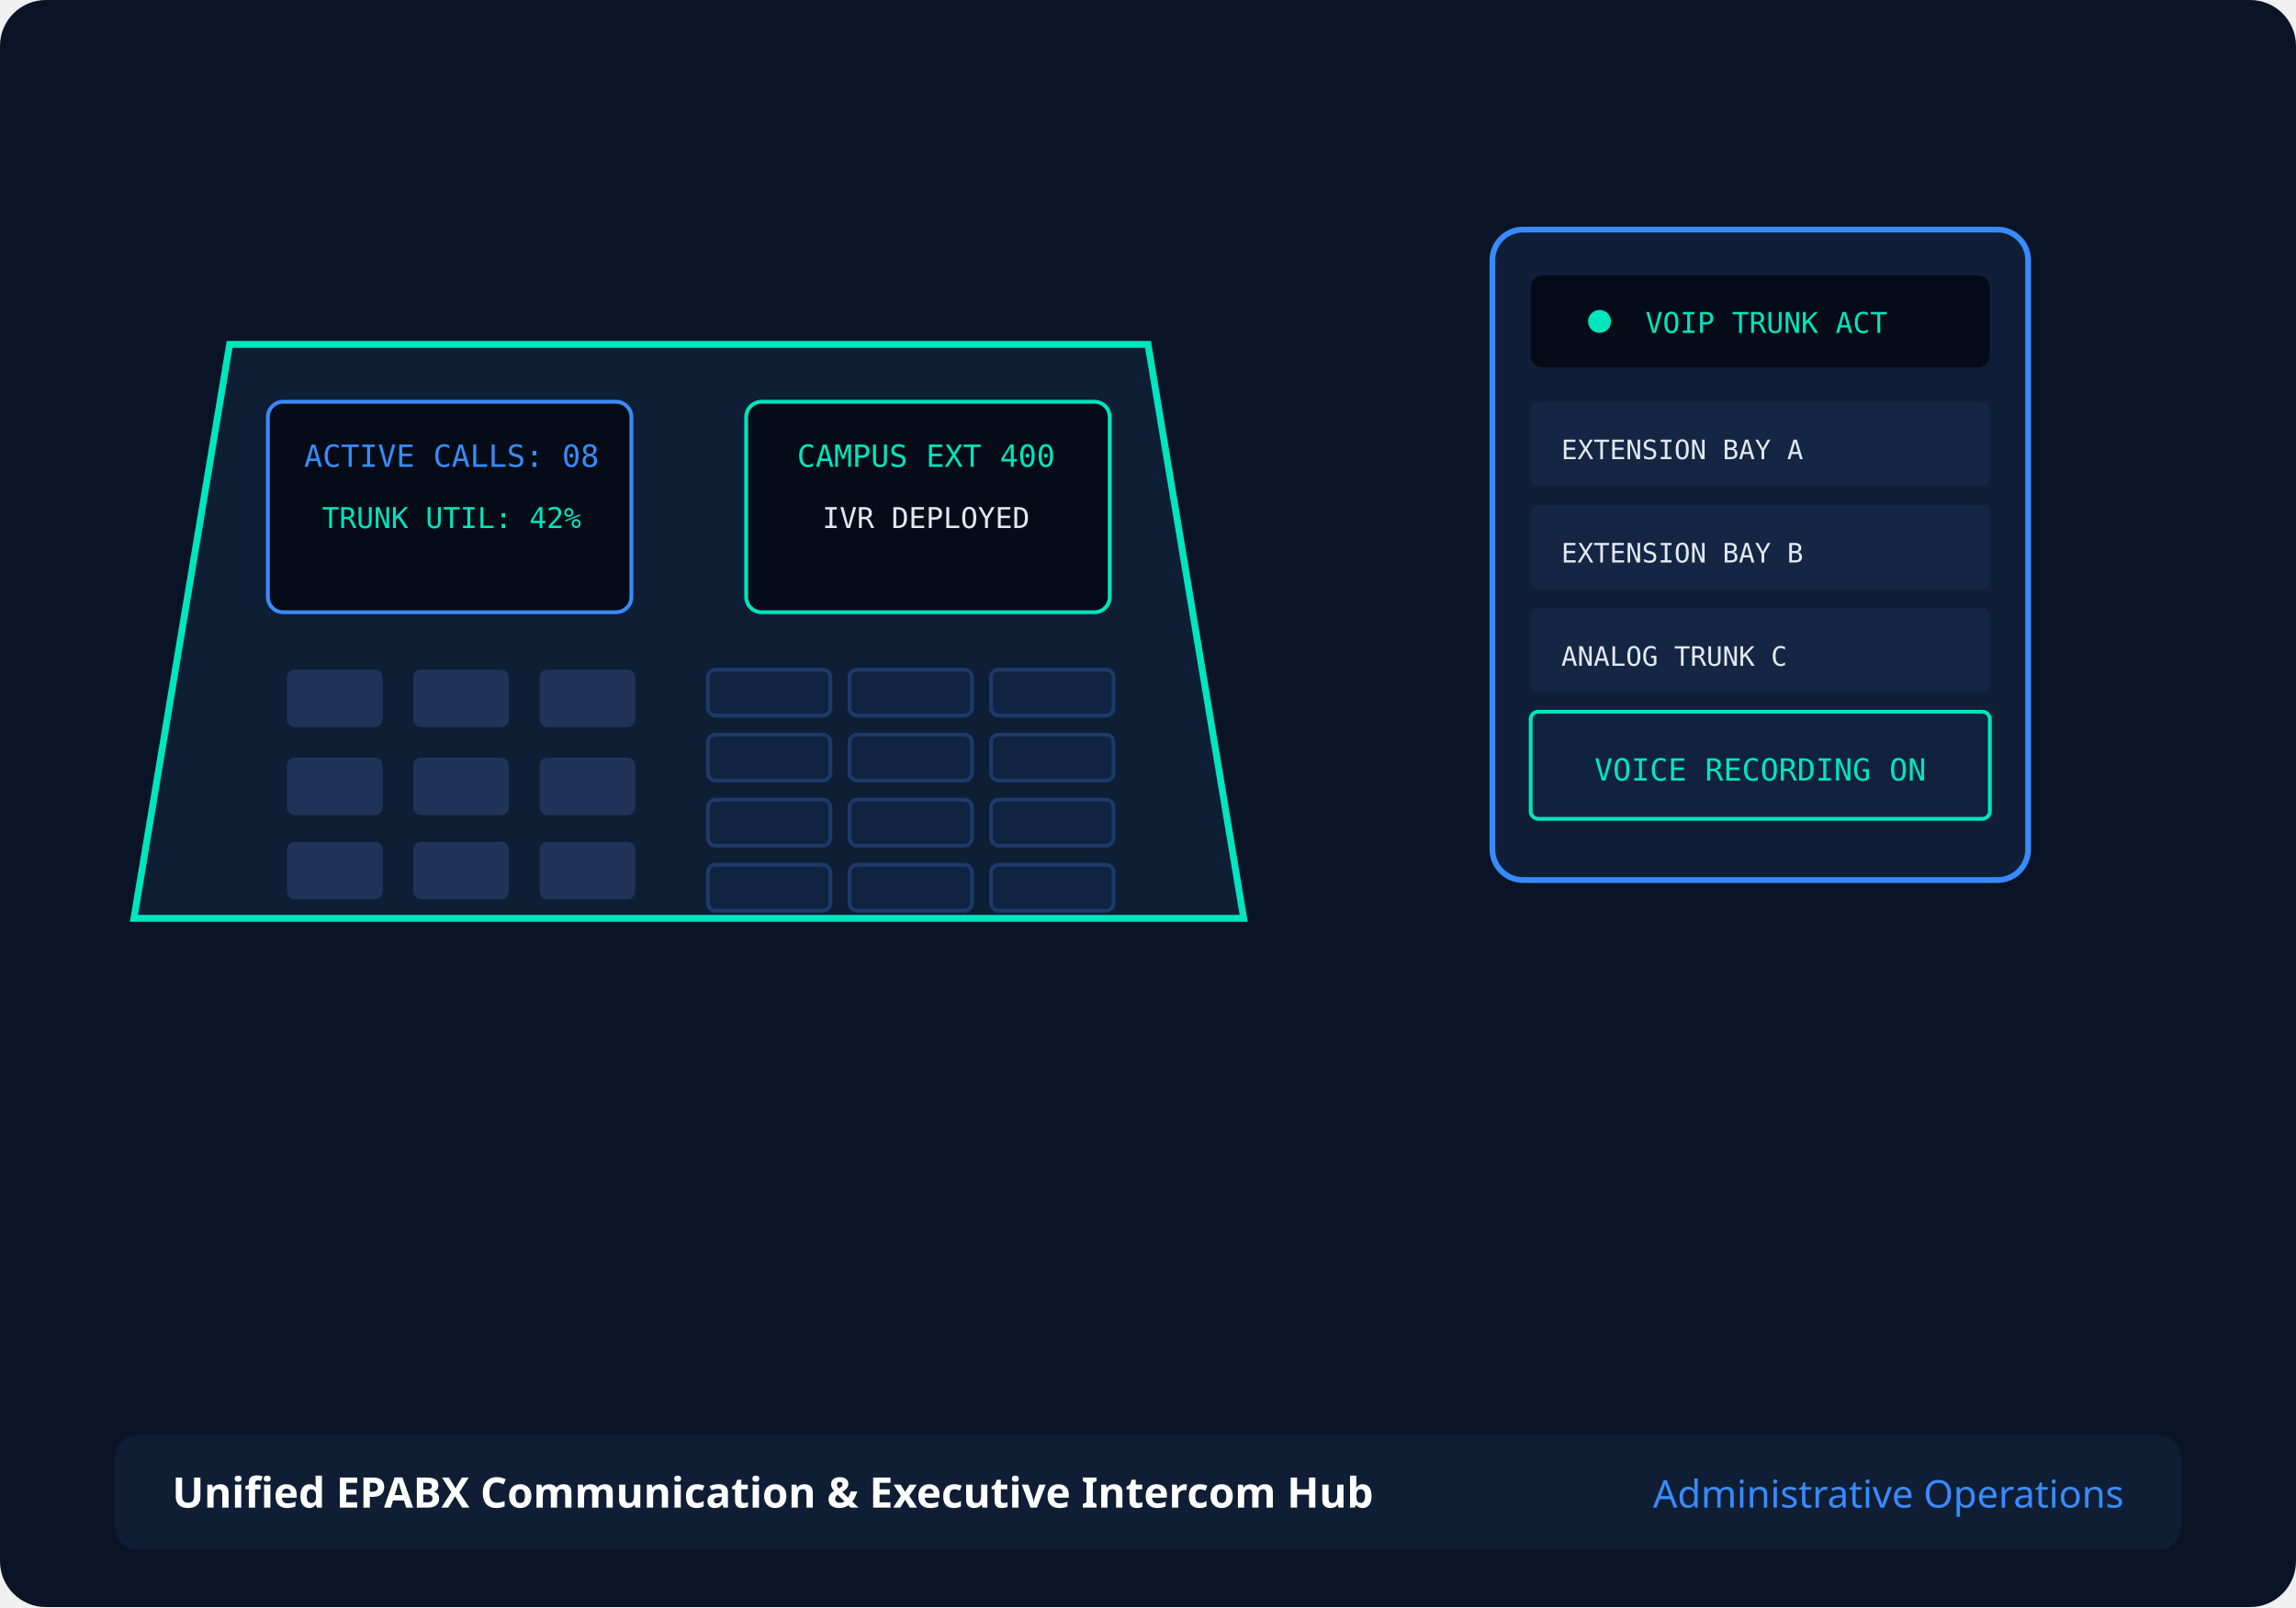
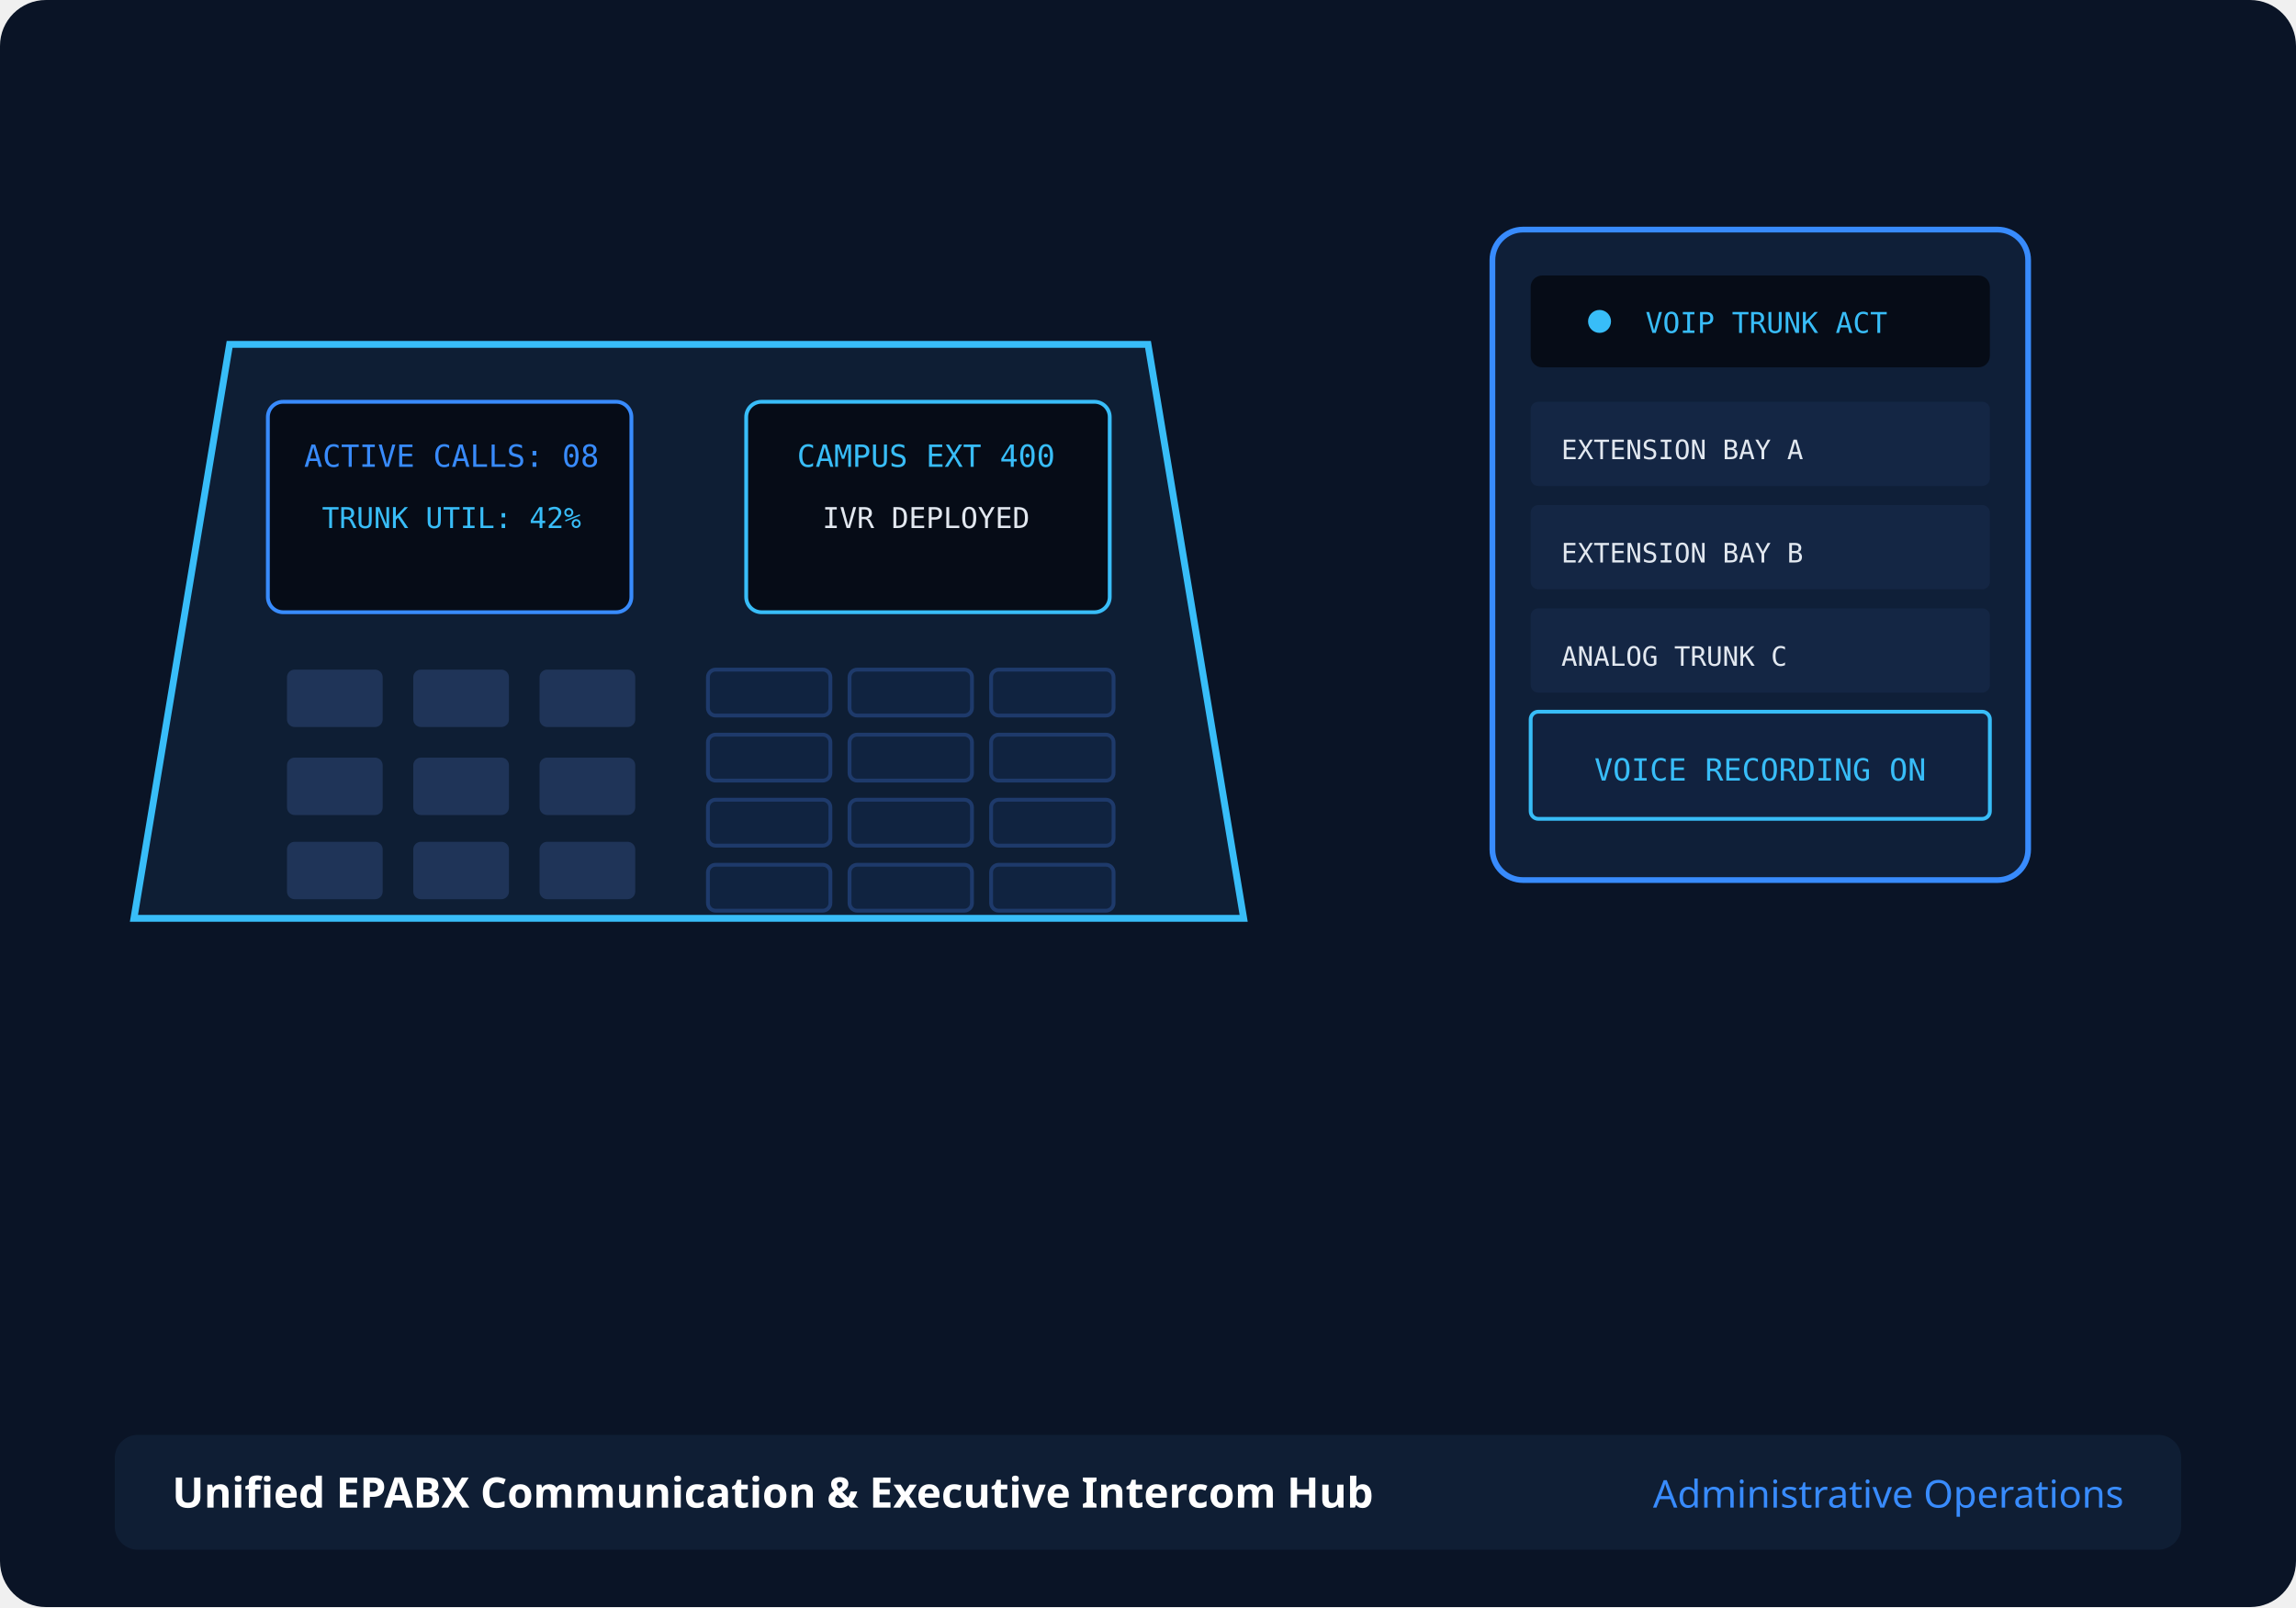
<svg xmlns="http://www.w3.org/2000/svg" viewBox="0 0 600 420" fill="none">
  <rect width="600" height="420" rx="12" fill="#0A1426" />
  <g transform="translate(180, 150)">
-     <path d="M-120 -60 L120 -60 L145 90 L-145 90 Z" fill="#0E1E34" stroke="#00E5BE" stroke-width="1.8" />
+     <path d="M-120 -60 L120 -60 L145 90 L-145 90 Z" fill="#0E1E34" stroke="#38BDF8" stroke-width="1.8" />
    <rect x="-110" y="-45" width="95" height="55" rx="4" fill="#060C17" stroke="#388BFD" />
    <text x="-62" y="-28" fill="#388BFD" font-family="monospace" font-size="8" text-anchor="middle">ACTIVE CALLS: 08</text>
-     <text x="-62" y="-12" fill="#00E5BE" font-family="monospace" font-size="7.5" text-anchor="middle">TRUNK UTIL: 42%</text>
-     <rect x="15" y="-45" width="95" height="55" rx="4" fill="#060C17" stroke="#00E5BE" />
-     <text x="62" y="-28" fill="#00E5BE" font-family="monospace" font-size="8" text-anchor="middle">CAMPUS EXT 400</text>
+     <text x="-62" y="-12" fill="#38BDF8" font-family="monospace" font-size="7.5" text-anchor="middle">TRUNK UTIL: 42%</text>
+     <rect x="15" y="-45" width="95" height="55" rx="4" fill="#060C17" stroke="#38BDF8" />
+     <text x="62" y="-28" fill="#38BDF8" font-family="monospace" font-size="8" text-anchor="middle">CAMPUS EXT 400</text>
    <text x="62" y="-12" fill="#E2E8F0" font-family="monospace" font-size="7.5" text-anchor="middle">IVR DEPLOYED</text>
    <g fill="#1F3458">
      <rect x="-105" y="25" width="25" height="15" rx="2" />
      <rect x="-72" y="25" width="25" height="15" rx="2" />
      <rect x="-39" y="25" width="25" height="15" rx="2" />
      <rect x="-105" y="48" width="25" height="15" rx="2" />
      <rect x="-72" y="48" width="25" height="15" rx="2" />
      <rect x="-39" y="48" width="25" height="15" rx="2" />
      <rect x="-105" y="70" width="25" height="15" rx="2" />
      <rect x="-72" y="70" width="25" height="15" rx="2" />
      <rect x="-39" y="70" width="25" height="15" rx="2" />
    </g>
    <g fill="#102340">
      <rect x="5" y="25" width="32" height="12" rx="2" stroke="#1E3A6B" />
      <rect x="42" y="25" width="32" height="12" rx="2" stroke="#1E3A6B" />
      <rect x="79" y="25" width="32" height="12" rx="2" stroke="#1E3A6B" />
      <rect x="5" y="42" width="32" height="12" rx="2" stroke="#1E3A6B" />
      <rect x="42" y="42" width="32" height="12" rx="2" stroke="#1E3A6B" />
      <rect x="79" y="42" width="32" height="12" rx="2" stroke="#1E3A6B" />
      <rect x="5" y="59" width="32" height="12" rx="2" stroke="#1E3A6B" />
      <rect x="42" y="59" width="32" height="12" rx="2" stroke="#1E3A6B" />
      <rect x="79" y="59" width="32" height="12" rx="2" stroke="#1E3A6B" />
      <rect x="5" y="76" width="32" height="12" rx="2" stroke="#1E3A6B" />
      <rect x="42" y="76" width="32" height="12" rx="2" stroke="#1E3A6B" />
      <rect x="79" y="76" width="32" height="12" rx="2" stroke="#1E3A6B" />
    </g>
  </g>
  <g transform="translate(460, 140)">
    <rect x="-70" y="-80" width="140" height="170" rx="8" fill="#0F1F38" stroke="#388BFD" stroke-width="1.5" />
    <rect x="-60" y="-68" width="120" height="24" rx="3" fill="#060C17" />
-     <circle cx="-42" cy="-56" r="3" fill="#00E5BE" />
-     <text x="-30" y="-53" fill="#00E5BE" font-family="monospace" font-size="7.5">VOIP TRUNK ACT</text>
+     <circle cx="-42" cy="-56" r="3" fill="#38BDF8" />
+     <text x="-30" y="-53" fill="#38BDF8" font-family="monospace" font-size="7.5">VOIP TRUNK ACT</text>
    <rect x="-60" y="-35" width="120" height="22" rx="2" fill="#142644" />
    <text x="-52" y="-20" fill="#E2E8F0" font-family="monospace" font-size="7">EXTENSION BAY A</text>
    <rect x="-60" y="-8" width="120" height="22" rx="2" fill="#142644" />
    <text x="-52" y="7" fill="#E2E8F0" font-family="monospace" font-size="7">EXTENSION BAY B</text>
    <rect x="-60" y="19" width="120" height="22" rx="2" fill="#142644" />
    <text x="-52" y="34" fill="#E2E8F0" font-family="monospace" font-size="7">ANALOG TRUNK C</text>
-     <rect x="-60" y="46" width="120" height="28" rx="2" fill="#11223F" stroke="#00E5BE" />
-     <text x="0" y="64" fill="#00E5BE" font-family="monospace" font-size="8" text-anchor="middle">VOICE RECORDING ON</text>
+     <rect x="-60" y="46" width="120" height="28" rx="2" fill="#11223F" stroke="#38BDF8" />
+     <text x="0" y="64" fill="#38BDF8" font-family="monospace" font-size="8" text-anchor="middle">VOICE RECORDING ON</text>
  </g>
  <rect x="30" y="375" width="540" height="30" rx="6" fill="#0F1E34" />
  <text x="45" y="394" fill="#FFFFFF" font-family="'Plus Jakarta Sans', sans-serif" font-size="11" font-weight="700">Unified EPABX Communication &amp; Executive Intercom Hub</text>
  <text x="555" y="394" fill="#388BFD" font-family="'Plus Jakarta Sans', sans-serif" font-size="10" text-anchor="end">Administrative Operations</text>
</svg>
